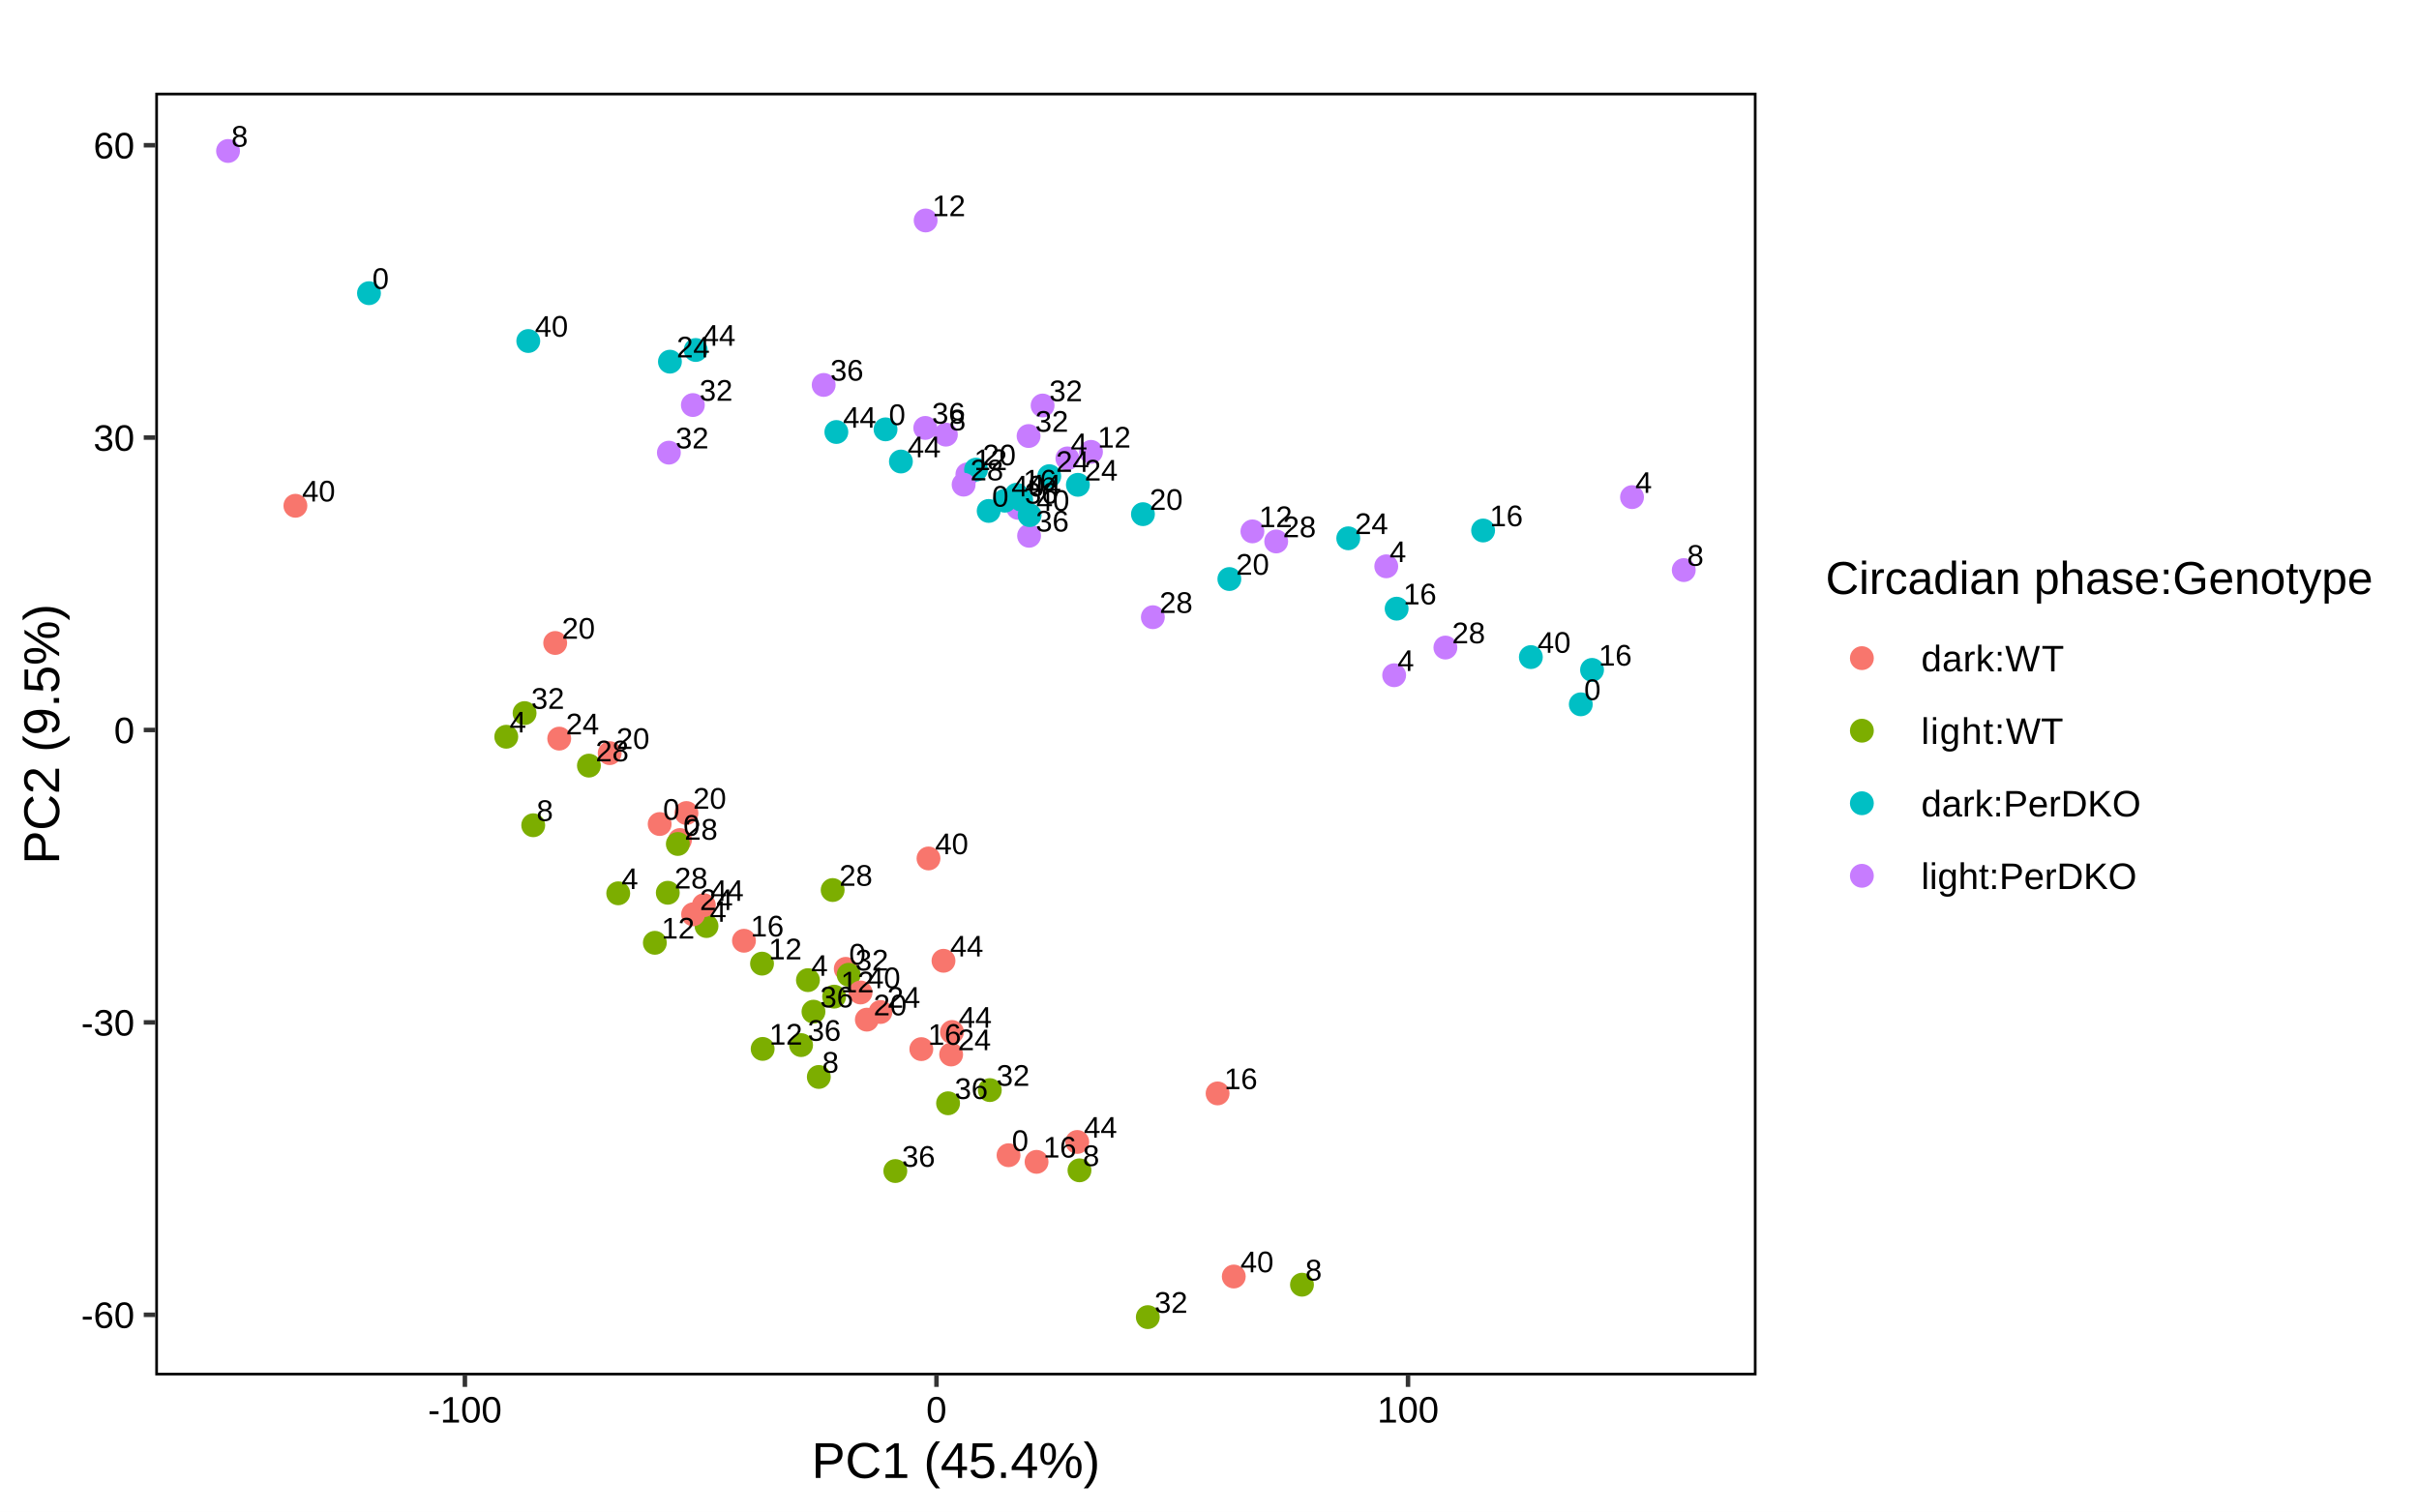
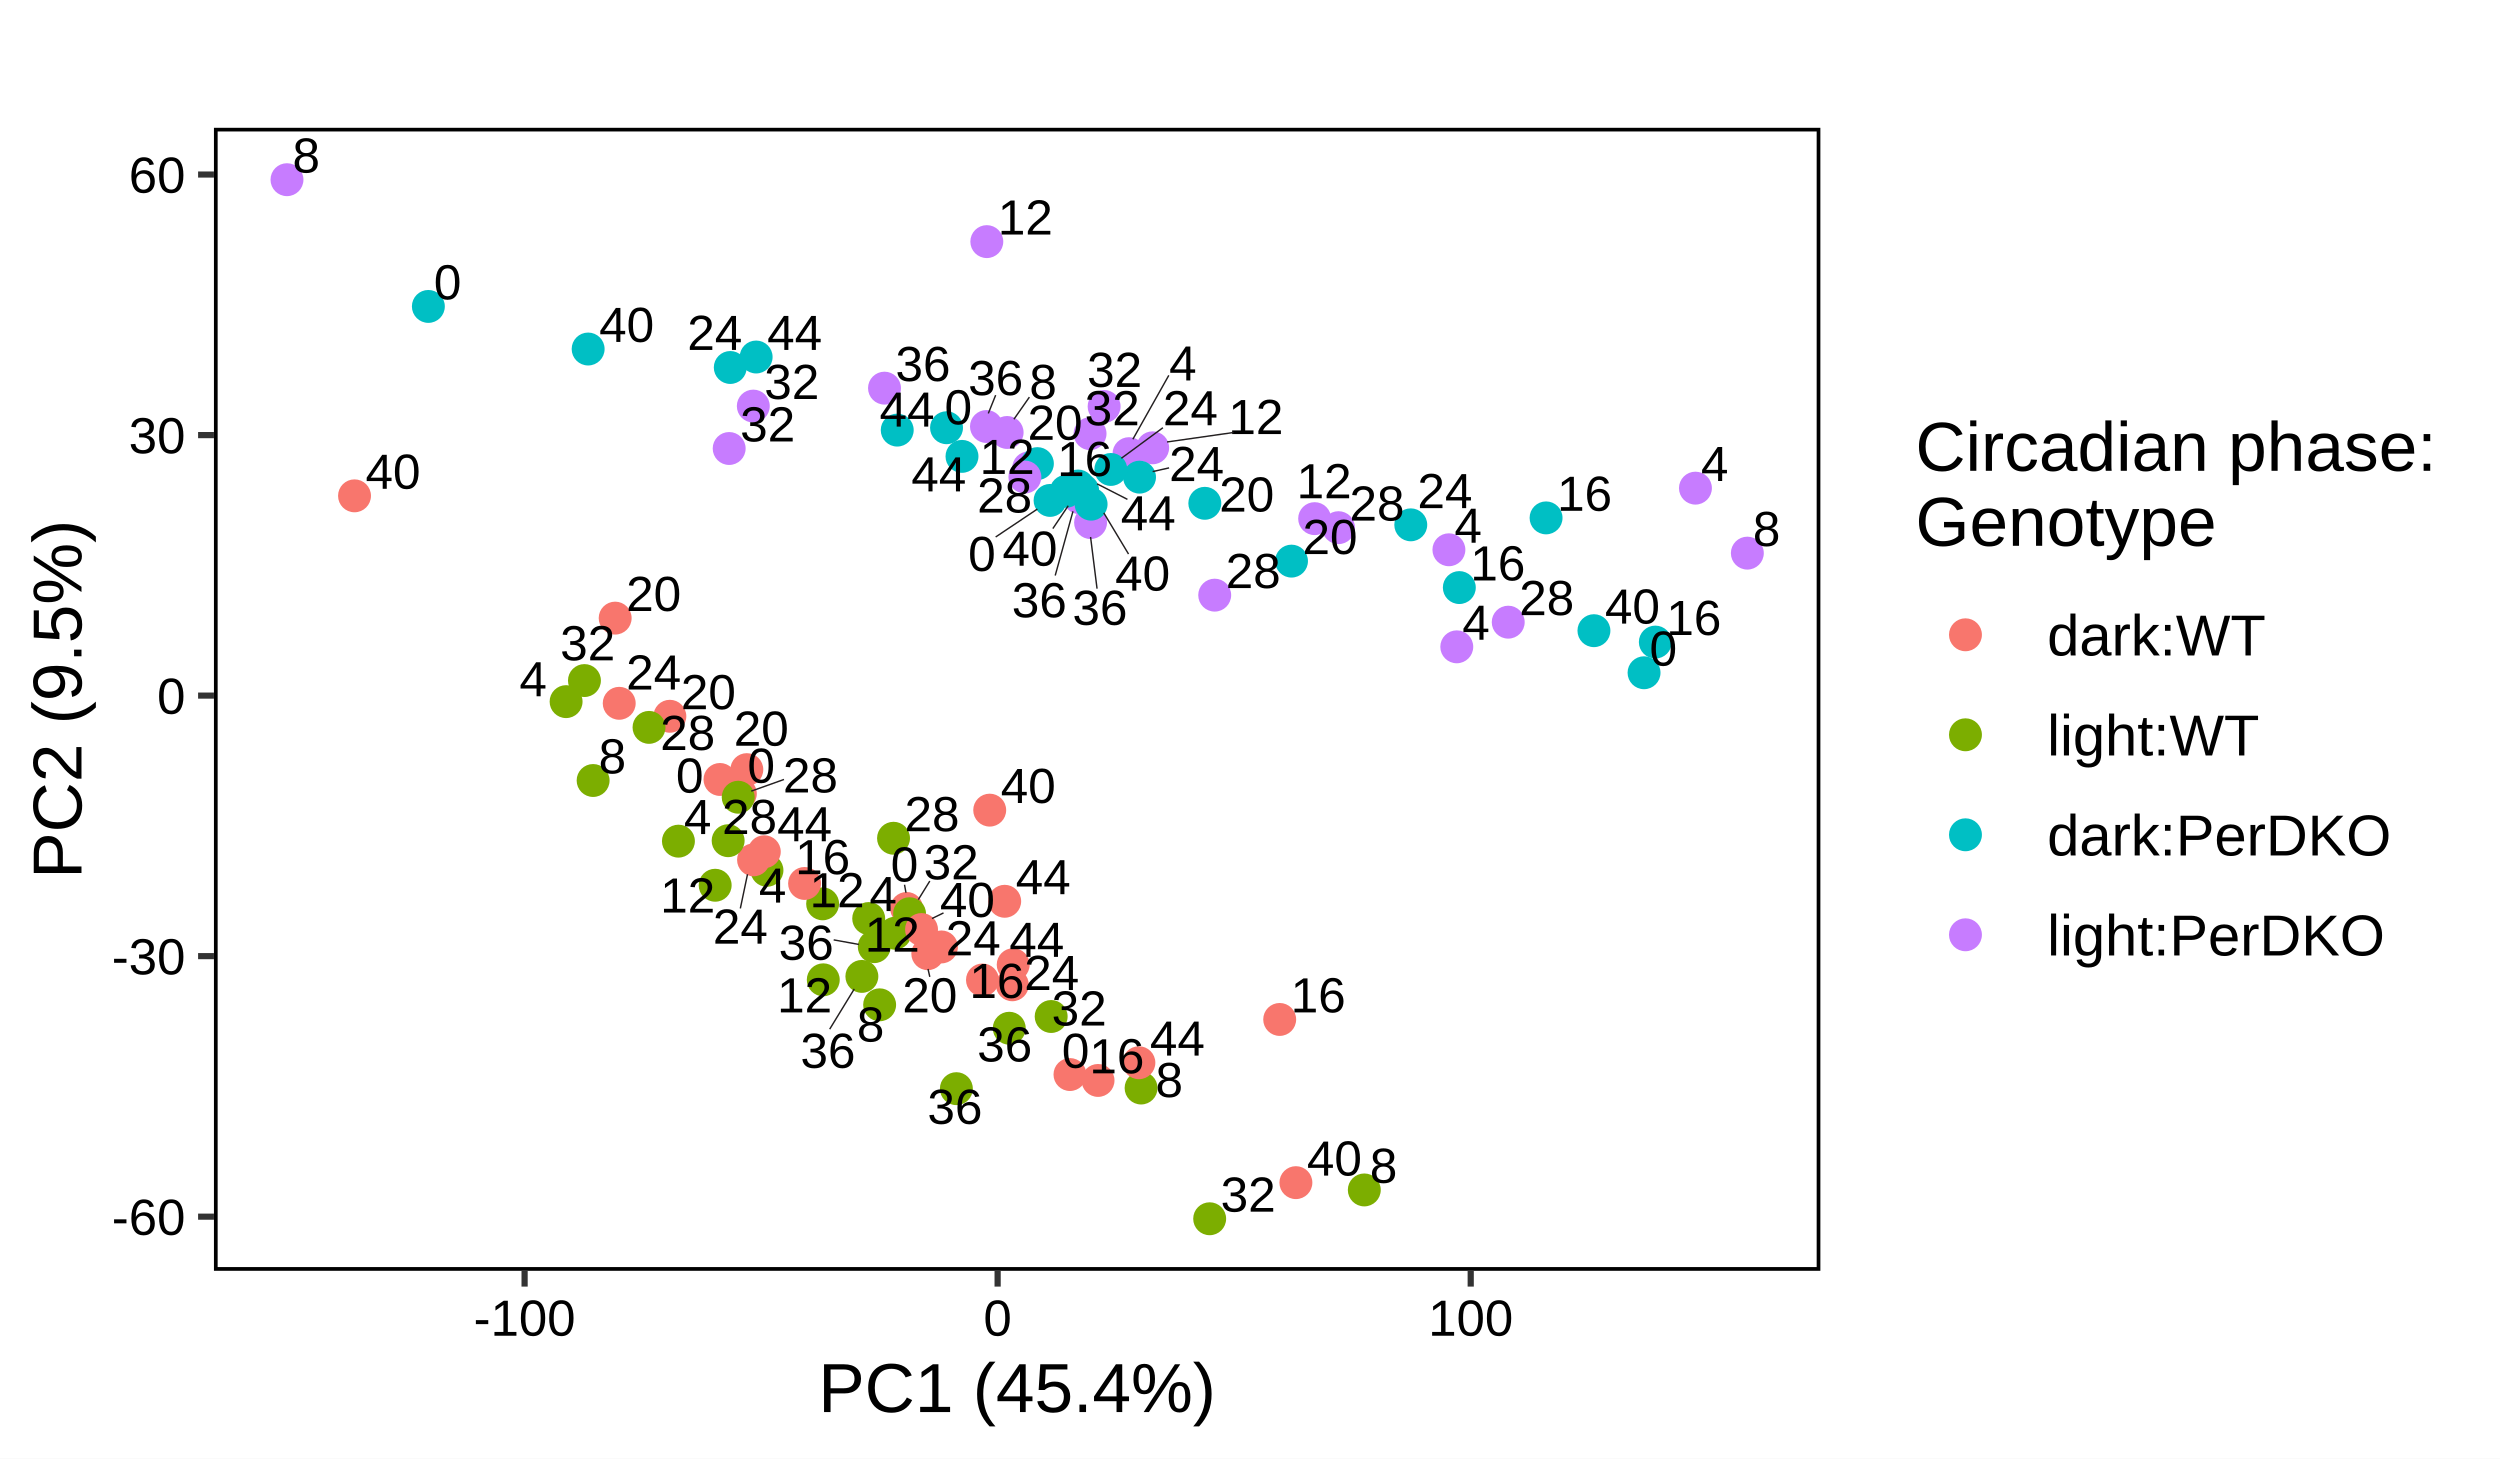
- <svg xmlns="http://www.w3.org/2000/svg" id="Layer_1" version="1.1" viewBox="0 0 576 360">
+ <svg xmlns="http://www.w3.org/2000/svg" id="Layer_1" version="1.1" viewBox="0 0 432 252">
  <defs>
    <style>
      .st0, .st1, .st2 {
        fill: none;
      }

      .st3 {
-         font-size: 11px;
-       }
- 
-       .st3, .st4, .st5, .st6 {
+         fill: #c77cff;
+         stroke: #c77cff;
+       }
+ 
+       .st3, .st4, .st1, .st2, .st5, .st6, .st7 {
+         stroke-linejoin: round;
+       }
+ 
+       .st3, .st4, .st2, .st5, .st6, .st7 {
+         stroke-linecap: round;
+       }
+ 
+       .st3, .st5, .st6, .st7 {
+         stroke-width: .71px;
+       }
+ 
+       .st8 {
+         font-size: 10px;
+       }
+ 
+       .st8, .st9, .st10, .st11 {
        font-family: ArialMT, Arial;
        isolation: isolate;
      }

-       .st7 {
-         fill: #c77cff;
-         stroke: #c77cff;
-       }
- 
-       .st7, .st8, .st1, .st2, .st9, .st10, .st11 {
-         stroke-linejoin: round;
-       }
- 
-       .st7, .st8, .st2, .st9, .st10, .st11 {
-         stroke-linecap: round;
-       }
- 
-       .st7, .st9, .st10, .st11 {
-         stroke-width: .71px;
-       }
- 
-       .st8 {
+       .st4 {
        stroke: #fff;
      }

-       .st8, .st1 {
+       .st4, .st1 {
        stroke-width: 1.07px;
      }

-       .st8, .st12 {
+       .st4, .st12 {
        fill: #fff;
      }

-       .st4 {
+       .st9 {
+         font-size: 8.54px;
+       }
+ 
+       .st13 {
+         stroke: #231f20;
+         stroke-miterlimit: 10;
+         stroke-width: .25px;
+       }
+ 
+       .st10 {
        font-size: 12px;
      }

      .st1 {
        stroke: #333;
      }

-       .st13 {
+       .st14 {
        clip-path: url(#clippath-1);
      }

-       .st14 {
+       .st15 {
        clip-path: url(#clippath-2);
      }

      .st2 {
        stroke: #000;
        stroke-width: 1.28px;
      }

-       .st9 {
+       .st5 {
        fill: #00bfc4;
        stroke: #00bfc4;
      }

-       .st5 {
+       .st11 {
        font-size: 8.8px;
      }

-       .st10 {
+       .st6 {
        fill: #7cae00;
        stroke: #7cae00;
      }

-       .st11 {
+       .st7 {
        fill: #f8766d;
        stroke: #f8766d;
      }

-       .st15 {
-         letter-spacing: .03em;
-       }
- 
      .st16 {
        clip-path: url(#clippath);
      }
- 
-       .st17 {
-         letter-spacing: .01em;
-       }
- 
-       .st6 {
-         font-size: 7.11px;
-       }
- 
-       .st18 {
-         letter-spacing: 0em;
-       }
    </style>
    <clipPath id="clippath">
-       <rect class="st0" y="0" width="576" height="360" />
+       <rect class="st0" width="432" height="252" />
    </clipPath>
    <clipPath id="clippath-1">
-       <rect class="st0" x="36.97" y="22.08" width="381.29" height="305.51" />
+       <rect class="st0" x="36.97" y="22.08" width="277.59" height="197.51" />
    </clipPath>
    <clipPath id="clippath-2">
-       <rect class="st0" y="0" width="576" height="360" />
+       <rect class="st0" width="432" height="252" />
    </clipPath>
  </defs>
-   <rect class="st12" y="0" width="576" height="360" />
+   <rect class="st12" width="432" height="252" />
  <g class="st16">
-     <rect class="st8" y="0" width="576" height="360" />
-   </g>
-   <g class="st13">
-     <g>
-       <rect class="st12" x="36.97" y="22.08" width="381.29" height="305.51" />
-       <circle class="st11" cx="157.08" cy="196.26" r="2.49" />
-       <circle class="st11" cx="201.39" cy="230.75" r="2.49" />
-       <circle class="st11" cx="161.91" cy="200.07" r="2.49" />
-       <circle class="st11" cx="240.15" cy="275.14" r="2.49" />
-       <circle class="st10" cx="120.55" cy="175.47" r="2.49" />
-       <circle class="st10" cx="147.21" cy="212.76" r="2.49" />
-       <circle class="st10" cx="168.23" cy="220.56" r="2.49" />
-       <circle class="st10" cx="192.38" cy="233.44" r="2.49" />
-       <circle class="st10" cx="126.97" cy="196.55" r="2.49" />
-       <circle class="st10" cx="194.97" cy="256.5" r="2.49" />
-       <circle class="st10" cx="310.02" cy="305.98" r="2.49" />
-       <circle class="st10" cx="257.04" cy="278.74" r="2.49" />
-       <circle class="st10" cx="198.62" cy="237.37" r="2.49" />
-       <circle class="st10" cx="181.6" cy="249.82" r="2.49" />
-       <circle class="st10" cx="181.45" cy="229.51" r="2.49" />
-       <circle class="st10" cx="155.93" cy="224.55" r="2.49" />
-       <circle class="st11" cx="219.38" cy="249.87" r="2.49" />
-       <circle class="st11" cx="246.82" cy="276.72" r="2.49" />
-       <circle class="st11" cx="289.93" cy="260.42" r="2.49" />
-       <circle class="st11" cx="177.15" cy="224.06" r="2.49" />
-       <circle class="st11" cx="206.41" cy="242.85" r="2.49" />
-       <circle class="st11" cx="132.2" cy="153.14" r="2.49" />
-       <circle class="st11" cx="163.45" cy="193.64" r="2.49" />
-       <circle class="st11" cx="145.18" cy="179.38" r="2.49" />
-       <circle class="st11" cx="133.16" cy="175.92" r="2.49" />
-       <circle class="st11" cx="165.04" cy="217.76" r="2.49" />
-       <circle class="st11" cx="226.48" cy="251.15" r="2.49" />
-       <circle class="st11" cx="209.65" cy="241.03" r="2.49" />
-       <circle class="st10" cx="198.27" cy="211.98" r="2.49" />
-       <circle class="st10" cx="161.4" cy="201.01" r="2.49" />
-       <circle class="st10" cx="159.01" cy="212.63" r="2.49" />
-       <circle class="st10" cx="140.23" cy="182.35" r="2.49" />
-       <circle class="st10" cx="202.08" cy="232.16" r="2.49" />
-       <circle class="st10" cx="124.91" cy="169.84" r="2.49" />
-       <circle class="st10" cx="273.31" cy="313.7" r="2.49" />
-       <circle class="st10" cx="235.69" cy="259.63" r="2.49" />
-       <circle class="st10" cx="193.7" cy="240.95" r="2.49" />
-       <circle class="st10" cx="225.75" cy="262.77" r="2.49" />
-       <circle class="st10" cx="190.75" cy="248.91" r="2.49" />
-       <circle class="st10" cx="213.19" cy="278.91" r="2.49" />
-       <circle class="st11" cx="293.78" cy="304.03" r="2.49" />
-       <circle class="st11" cx="70.34" cy="120.46" r="2.49" />
-       <circle class="st11" cx="204.91" cy="236.38" r="2.49" />
-       <circle class="st11" cx="221.09" cy="204.46" r="2.49" />
-       <circle class="st11" cx="226.68" cy="245.79" r="2.49" />
-       <circle class="st11" cx="167.6" cy="215.59" r="2.49" />
-       <circle class="st11" cx="224.66" cy="228.83" r="2.49" />
-       <circle class="st11" cx="256.51" cy="271.98" r="2.49" />
-       <circle class="st9" cx="235.42" cy="121.69" r="2.49" />
-       <circle class="st9" cx="87.86" cy="69.83" r="2.49" />
-       <circle class="st9" cx="210.86" cy="102.26" r="2.49" />
-       <circle class="st9" cx="376.41" cy="167.75" r="2.49" />
-       <circle class="st7" cx="331.97" cy="160.82" r="2.49" />
-       <circle class="st7" cx="330.09" cy="134.88" r="2.49" />
-       <circle class="st7" cx="388.61" cy="118.4" r="2.49" />
-       <circle class="st7" cx="254.16" cy="109.18" r="2.49" />
-       <circle class="st7" cx="225.23" cy="103.52" r="2.49" />
-       <circle class="st7" cx="54.3" cy="35.96" r="2.49" />
-       <circle class="st7" cx="400.93" cy="135.78" r="2.49" />
-       <circle class="st7" cx="220.41" cy="52.51" r="2.49" />
-       <circle class="st7" cx="230.35" cy="112.98" r="2.49" />
-       <circle class="st7" cx="298.22" cy="126.56" r="2.49" />
-       <circle class="st7" cx="259.78" cy="107.62" r="2.49" />
-       <circle class="st9" cx="353.15" cy="126.35" r="2.49" />
-       <circle class="st9" cx="242.07" cy="117.83" r="2.49" />
-       <circle class="st9" cx="332.56" cy="144.97" r="2.49" />
-       <circle class="st9" cx="379.09" cy="159.55" r="2.49" />
-       <circle class="st9" cx="272.15" cy="122.46" r="2.49" />
-       <circle class="st9" cx="232.41" cy="111.85" r="2.49" />
-       <circle class="st9" cx="292.73" cy="137.91" r="2.49" />
-       <circle class="st9" cx="321.04" cy="128.21" r="2.49" />
-       <circle class="st9" cx="159.52" cy="86.14" r="2.49" />
-       <circle class="st9" cx="256.66" cy="115.47" r="2.49" />
-       <circle class="st9" cx="249.85" cy="113.41" r="2.49" />
-       <circle class="st7" cx="229.45" cy="115.43" r="2.49" />
-       <circle class="st7" cx="274.51" cy="147" r="2.49" />
-       <circle class="st7" cx="344.17" cy="154.23" r="2.49" />
-       <circle class="st7" cx="303.88" cy="128.96" r="2.49" />
-       <circle class="st7" cx="248.26" cy="96.58" r="2.49" />
-       <circle class="st7" cx="164.98" cy="96.47" r="2.49" />
-       <circle class="st7" cx="244.92" cy="103.85" r="2.49" />
-       <circle class="st7" cx="159.27" cy="107.81" r="2.49" />
-       <circle class="st7" cx="245.04" cy="127.61" r="2.49" />
-       <circle class="st7" cx="220.32" cy="101.92" r="2.49" />
-       <circle class="st7" cx="196.13" cy="91.68" r="2.49" />
-       <circle class="st7" cx="242.43" cy="120.96" r="2.49" />
-       <circle class="st9" cx="245.17" cy="122.69" r="2.49" />
-       <circle class="st9" cx="125.79" cy="81.22" r="2.49" />
-       <circle class="st9" cx="364.52" cy="156.5" r="2.49" />
-       <circle class="st9" cx="239.25" cy="119.25" r="2.49" />
-       <circle class="st9" cx="243.16" cy="119.01" r="2.49" />
-       <circle class="st9" cx="165.66" cy="83.36" r="2.49" />
-       <circle class="st9" cx="199.15" cy="102.89" r="2.49" />
-       <circle class="st9" cx="214.52" cy="109.92" r="2.49" />
-       <text class="st6" transform="translate(157.87 195.24)">
-         <tspan x="0" y="0">0</tspan>
-       </text>
-       <text class="st6" transform="translate(202.18 229.73)">
-         <tspan x="0" y="0">0</tspan>
-       </text>
-       <text class="st6" transform="translate(162.7 199.05)">
-         <tspan x="0" y="0">0</tspan>
-       </text>
-       <text class="st6" transform="translate(240.94 274.13)">
-         <tspan x="0" y="0">0</tspan>
-       </text>
-       <text class="st6" transform="translate(121.34 174.45)">
-         <tspan x="0" y="0">4</tspan>
-       </text>
-       <text class="st6" transform="translate(148 211.74)">
-         <tspan x="0" y="0">4</tspan>
-       </text>
-       <text class="st6" transform="translate(169.02 219.54)">
-         <tspan x="0" y="0">4</tspan>
-       </text>
-       <text class="st6" transform="translate(193.17 232.42)">
-         <tspan x="0" y="0">4</tspan>
-       </text>
-       <text class="st6" transform="translate(127.76 195.53)">
-         <tspan x="0" y="0">8</tspan>
-       </text>
-       <text class="st6" transform="translate(195.77 255.49)">
-         <tspan x="0" y="0">8</tspan>
-       </text>
-       <text class="st6" transform="translate(310.81 304.97)">
-         <tspan x="0" y="0">8</tspan>
-       </text>
-       <text class="st6" transform="translate(257.83 277.72)">
-         <tspan x="0" y="0">8</tspan>
-       </text>
-       <text class="st6" transform="translate(200.2 236.35)">
-         <tspan x="0" y="0">12</tspan>
-       </text>
-       <text class="st6" transform="translate(183.18 248.8)">
-         <tspan x="0" y="0">12</tspan>
-       </text>
-       <text class="st6" transform="translate(183.03 228.49)">
-         <tspan x="0" y="0">12</tspan>
-       </text>
-       <text class="st6" transform="translate(157.51 223.53)">
-         <tspan x="0" y="0">12</tspan>
-       </text>
-       <text class="st6" transform="translate(220.96 248.85)">
-         <tspan x="0" y="0">16</tspan>
-       </text>
-       <text class="st6" transform="translate(248.4 275.7)">
-         <tspan x="0" y="0">16</tspan>
-       </text>
-       <text class="st6" transform="translate(291.51 259.4)">
-         <tspan x="0" y="0">16</tspan>
-       </text>
-       <text class="st6" transform="translate(178.74 223.04)">
-         <tspan x="0" y="0">16</tspan>
-       </text>
-       <text class="st6" transform="translate(207.99 241.83)">
-         <tspan x="0" y="0">20</tspan>
-       </text>
-       <text class="st6" transform="translate(133.78 152.12)">
-         <tspan x="0" y="0">20</tspan>
-       </text>
-       <text class="st6" transform="translate(165.03 192.62)">
-         <tspan x="0" y="0">20</tspan>
-       </text>
-       <text class="st6" transform="translate(146.76 178.37)">
-         <tspan x="0" y="0">20</tspan>
-       </text>
-       <text class="st6" transform="translate(134.74 174.9)">
-         <tspan x="0" y="0">24</tspan>
-       </text>
-       <text class="st6" transform="translate(166.62 216.74)">
-         <tspan x="0" y="0">24</tspan>
-       </text>
-       <text class="st6" transform="translate(228.06 250.13)">
-         <tspan x="0" y="0">24</tspan>
-       </text>
-       <text class="st6" transform="translate(211.23 240.01)">
-         <tspan x="0" y="0">24</tspan>
-       </text>
-       <text class="st6" transform="translate(199.85 210.97)">
-         <tspan x="0" y="0">28</tspan>
-       </text>
-       <text class="st6" transform="translate(162.98 200)">
-         <tspan x="0" y="0">28</tspan>
-       </text>
-       <text class="st6" transform="translate(160.6 211.61)">
-         <tspan x="0" y="0">28</tspan>
-       </text>
-       <text class="st6" transform="translate(141.81 181.33)">
-         <tspan x="0" y="0">28</tspan>
-       </text>
-       <text class="st6" transform="translate(203.66 231.14)">
-         <tspan x="0" y="0">32</tspan>
-       </text>
-       <text class="st6" transform="translate(126.49 168.82)">
-         <tspan x="0" y="0">32</tspan>
-       </text>
-       <text class="st6" transform="translate(274.89 312.68)">
-         <tspan x="0" y="0">32</tspan>
-       </text>
-       <text class="st6" transform="translate(237.27 258.61)">
-         <tspan x="0" y="0">32</tspan>
-       </text>
-       <text class="st6" transform="translate(195.28 239.94)">
-         <tspan x="0" y="0">36</tspan>
-       </text>
-       <text class="st6" transform="translate(227.33 261.75)">
-         <tspan x="0" y="0">36</tspan>
-       </text>
-       <text class="st6" transform="translate(192.33 247.89)">
-         <tspan x="0" y="0">36</tspan>
-       </text>
-       <text class="st6" transform="translate(214.77 277.9)">
-         <tspan x="0" y="0">36</tspan>
-       </text>
-       <text class="st6" transform="translate(295.36 303.02)">
-         <tspan x="0" y="0">40</tspan>
-       </text>
-       <text class="st6" transform="translate(71.92 119.44)">
-         <tspan x="0" y="0">40</tspan>
-       </text>
-       <text class="st6" transform="translate(206.49 235.36)">
-         <tspan x="0" y="0">40</tspan>
-       </text>
-       <text class="st6" transform="translate(222.67 203.44)">
-         <tspan x="0" y="0">40</tspan>
-       </text>
-       <text class="st6" transform="translate(228.26 244.77)">
-         <tspan x="0" y="0">44</tspan>
-       </text>
-       <text class="st6" transform="translate(169.18 214.57)">
-         <tspan x="0" y="0">44</tspan>
-       </text>
-       <text class="st6" transform="translate(226.24 227.81)">
-         <tspan x="0" y="0">44</tspan>
-       </text>
-       <text class="st6" transform="translate(258.09 270.96)">
-         <tspan x="0" y="0">44</tspan>
-       </text>
-       <text class="st6" transform="translate(236.21 120.67)">
-         <tspan x="0" y="0">0</tspan>
-       </text>
-       <text class="st6" transform="translate(88.65 68.81)">
-         <tspan x="0" y="0">0</tspan>
-       </text>
-       <text class="st6" transform="translate(211.65 101.24)">
-         <tspan x="0" y="0">0</tspan>
-       </text>
-       <text class="st6" transform="translate(377.2 166.73)">
-         <tspan x="0" y="0">0</tspan>
-       </text>
-       <text class="st6" transform="translate(332.76 159.8)">
-         <tspan x="0" y="0">4</tspan>
-       </text>
-       <text class="st6" transform="translate(330.88 133.87)">
-         <tspan x="0" y="0">4</tspan>
-       </text>
-       <text class="st6" transform="translate(389.4 117.38)">
-         <tspan x="0" y="0">4</tspan>
-       </text>
-       <text class="st6" transform="translate(254.95 108.16)">
-         <tspan x="0" y="0">4</tspan>
-       </text>
-       <text class="st6" transform="translate(226.02 102.5)">
-         <tspan x="0" y="0">8</tspan>
-       </text>
-       <text class="st6" transform="translate(55.09 34.94)">
-         <tspan x="0" y="0">8</tspan>
-       </text>
-       <text class="st6" transform="translate(401.72 134.76)">
-         <tspan x="0" y="0">8</tspan>
-       </text>
-       <text class="st6" transform="translate(221.99 51.49)">
-         <tspan x="0" y="0">12</tspan>
-       </text>
-       <text class="st6" transform="translate(231.93 111.96)">
-         <tspan x="0" y="0">12</tspan>
-       </text>
-       <text class="st6" transform="translate(299.81 125.54)">
-         <tspan x="0" y="0">12</tspan>
-       </text>
-       <text class="st6" transform="translate(261.36 106.6)">
-         <tspan x="0" y="0">12</tspan>
-       </text>
-       <text class="st6" transform="translate(354.73 125.33)">
-         <tspan x="0" y="0">16</tspan>
-       </text>
-       <text class="st6" transform="translate(243.65 116.82)">
-         <tspan x="0" y="0">16</tspan>
-       </text>
-       <text class="st6" transform="translate(334.15 143.95)">
-         <tspan x="0" y="0">16</tspan>
-       </text>
-       <text class="st6" transform="translate(380.67 158.53)">
-         <tspan x="0" y="0">16</tspan>
-       </text>
-       <text class="st6" transform="translate(273.73 121.44)">
-         <tspan x="0" y="0">20</tspan>
-       </text>
-       <text class="st6" transform="translate(233.99 110.83)">
-         <tspan x="0" y="0">20</tspan>
-       </text>
-       <text class="st6" transform="translate(294.31 136.89)">
-         <tspan x="0" y="0">20</tspan>
-       </text>
-       <text class="st6" transform="translate(322.62 127.19)">
-         <tspan x="0" y="0">24</tspan>
-       </text>
-       <text class="st6" transform="translate(161.11 85.13)">
-         <tspan x="0" y="0">24</tspan>
-       </text>
-       <text class="st6" transform="translate(258.24 114.45)">
-         <tspan x="0" y="0">24</tspan>
-       </text>
-       <text class="st6" transform="translate(251.43 112.39)">
-         <tspan x="0" y="0">24</tspan>
-       </text>
-       <text class="st6" transform="translate(231.03 114.41)">
-         <tspan x="0" y="0">28</tspan>
-       </text>
-       <text class="st6" transform="translate(276.09 145.98)">
-         <tspan x="0" y="0">28</tspan>
-       </text>
-       <text class="st6" transform="translate(345.75 153.21)">
-         <tspan x="0" y="0">28</tspan>
-       </text>
-       <text class="st6" transform="translate(305.46 127.95)">
-         <tspan x="0" y="0">28</tspan>
-       </text>
-       <text class="st6" transform="translate(249.84 95.56)">
-         <tspan x="0" y="0">32</tspan>
-       </text>
-       <text class="st6" transform="translate(166.56 95.45)">
-         <tspan x="0" y="0">32</tspan>
-       </text>
-       <text class="st6" transform="translate(246.5 102.83)">
-         <tspan x="0" y="0">32</tspan>
-       </text>
-       <text class="st6" transform="translate(160.85 106.8)">
-         <tspan x="0" y="0">32</tspan>
-       </text>
-       <text class="st6" transform="translate(246.62 126.6)">
-         <tspan x="0" y="0">36</tspan>
-       </text>
-       <text class="st6" transform="translate(221.91 100.9)">
-         <tspan x="0" y="0">36</tspan>
-       </text>
-       <text class="st6" transform="translate(197.71 90.66)">
-         <tspan x="0" y="0">36</tspan>
-       </text>
-       <text class="st6" transform="translate(244.01 119.95)">
-         <tspan x="0" y="0">36</tspan>
-       </text>
-       <text class="st6" transform="translate(246.75 121.67)">
-         <tspan x="0" y="0">40</tspan>
-       </text>
-       <text class="st6" transform="translate(127.37 80.2)">
-         <tspan x="0" y="0">40</tspan>
-       </text>
-       <text class="st6" transform="translate(366.1 155.48)">
-         <tspan x="0" y="0">40</tspan>
-       </text>
-       <text class="st6" transform="translate(240.83 118.23)">
-         <tspan x="0" y="0">40</tspan>
-       </text>
-       <text class="st6" transform="translate(244.74 117.99)">
-         <tspan x="0" y="0">44</tspan>
-       </text>
-       <text class="st6" transform="translate(167.24 82.34)">
-         <tspan x="0" y="0">44</tspan>
-       </text>
-       <text class="st6" transform="translate(200.73 101.87)">
-         <tspan x="0" y="0">44</tspan>
-       </text>
-       <text class="st6" transform="translate(216.1 108.9)">
-         <tspan x="0" y="0">44</tspan>
-       </text>
-       <rect class="st2" x="36.97" y="22.08" width="381.29" height="305.51" />
-     </g>
+     <rect class="st4" width="432" height="252" />
  </g>
  <g class="st14">
    <g>
-       <text class="st5" transform="translate(19.32 316.29)">
+       <rect class="st12" x="36.97" y="22.08" width="277.59" height="197.51" />
+       <circle class="st7" cx="124.41" cy="134.69" r="2.49" />
+       <circle class="st7" cx="156.67" cy="156.98" r="2.49" />
+       <circle class="st7" cx="127.93" cy="137.15" r="2.49" />
+       <circle class="st7" cx="184.89" cy="185.68" r="2.49" />
+       <circle class="st6" cx="97.82" cy="121.24" r="2.49" />
+       <circle class="st6" cx="117.23" cy="145.35" r="2.49" />
+       <circle class="st6" cx="132.53" cy="150.39" r="2.49" />
+       <circle class="st6" cx="150.11" cy="158.72" r="2.49" />
+       <circle class="st6" cx="102.49" cy="134.87" r="2.49" />
+       <circle class="st6" cx="152" cy="173.63" r="2.49" />
+       <circle class="st6" cx="235.75" cy="205.62" r="2.49" />
+       <circle class="st6" cx="197.18" cy="188.01" r="2.49" />
+       <circle class="st6" cx="154.66" cy="161.26" r="2.49" />
+       <circle class="st6" cx="142.26" cy="169.31" r="2.49" />
+       <circle class="st6" cx="142.15" cy="156.18" r="2.49" />
+       <circle class="st6" cx="123.58" cy="152.97" r="2.49" />
+       <circle class="st7" cx="169.77" cy="169.34" r="2.49" />
+       <circle class="st7" cx="189.74" cy="186.7" r="2.49" />
+       <circle class="st7" cx="221.13" cy="176.16" r="2.49" />
+       <circle class="st7" cx="139.03" cy="152.66" r="2.49" />
+       <circle class="st7" cx="160.32" cy="164.8" r="2.49" />
+       <circle class="st7" cx="106.3" cy="106.81" r="2.49" />
+       <circle class="st7" cx="129.05" cy="132.99" r="2.49" />
+       <circle class="st7" cx="115.75" cy="123.77" r="2.49" />
+       <circle class="st7" cx="107" cy="121.53" r="2.49" />
+       <circle class="st7" cx="130.21" cy="148.58" r="2.49" />
+       <circle class="st7" cx="174.93" cy="170.17" r="2.49" />
+       <circle class="st7" cx="162.68" cy="163.63" r="2.49" />
+       <circle class="st6" cx="154.4" cy="144.85" r="2.49" />
+       <circle class="st6" cx="127.56" cy="137.76" r="2.49" />
+       <circle class="st6" cx="125.82" cy="145.27" r="2.49" />
+       <circle class="st6" cx="112.15" cy="125.69" r="2.49" />
+       <circle class="st6" cx="157.17" cy="157.89" r="2.49" />
+       <circle class="st6" cx="100.99" cy="117.6" r="2.49" />
+       <circle class="st6" cx="209.03" cy="210.6" r="2.49" />
+       <circle class="st6" cx="181.64" cy="175.65" r="2.49" />
+       <circle class="st6" cx="151.07" cy="163.58" r="2.49" />
+       <circle class="st6" cx="174.4" cy="177.68" r="2.49" />
+       <circle class="st6" cx="148.93" cy="168.72" r="2.49" />
+       <circle class="st6" cx="165.26" cy="188.12" r="2.49" />
+       <circle class="st7" cx="223.93" cy="204.36" r="2.49" />
+       <circle class="st7" cx="61.26" cy="85.68" r="2.49" />
+       <circle class="st7" cx="159.24" cy="160.62" r="2.49" />
+       <circle class="st7" cx="171.02" cy="139.99" r="2.49" />
+       <circle class="st7" cx="175.08" cy="166.7" r="2.49" />
+       <circle class="st7" cx="132.07" cy="147.18" r="2.49" />
+       <circle class="st7" cx="173.61" cy="155.74" r="2.49" />
+       <circle class="st7" cx="196.8" cy="183.64" r="2.49" />
+       <circle class="st5" cx="181.45" cy="86.47" r="2.49" />
+       <circle class="st5" cx="74.02" cy="52.95" r="2.49" />
+       <circle class="st5" cx="163.56" cy="73.91" r="2.49" />
+       <circle class="st5" cx="284.09" cy="116.25" r="2.49" />
+       <circle class="st3" cx="251.73" cy="111.77" r="2.49" />
+       <circle class="st3" cx="250.37" cy="95" r="2.49" />
+       <circle class="st3" cx="292.97" cy="84.35" r="2.49" />
+       <circle class="st3" cx="195.09" cy="78.39" r="2.49" />
+       <circle class="st3" cx="174.03" cy="74.73" r="2.49" />
+       <circle class="st3" cx="49.59" cy="31.05" r="2.49" />
+       <circle class="st3" cx="301.94" cy="95.58" r="2.49" />
+       <circle class="st3" cx="170.52" cy="41.75" r="2.49" />
+       <circle class="st3" cx="177.76" cy="80.85" r="2.49" />
+       <circle class="st3" cx="227.17" cy="89.62" r="2.49" />
+       <circle class="st3" cx="199.18" cy="77.38" r="2.49" />
+       <circle class="st5" cx="267.16" cy="89.49" r="2.49" />
+       <circle class="st5" cx="186.29" cy="83.98" r="2.49" />
+       <circle class="st5" cx="252.17" cy="101.53" r="2.49" />
+       <circle class="st5" cx="286.04" cy="110.95" r="2.49" />
+       <circle class="st5" cx="208.19" cy="86.97" r="2.49" />
+       <circle class="st5" cx="179.26" cy="80.11" r="2.49" />
+       <circle class="st5" cx="223.17" cy="96.96" r="2.49" />
+       <circle class="st5" cx="243.78" cy="90.69" r="2.49" />
+       <circle class="st5" cx="126.19" cy="63.5" r="2.49" />
+       <circle class="st5" cx="196.91" cy="82.45" r="2.49" />
+       <circle class="st5" cx="191.95" cy="81.12" r="2.49" />
+       <circle class="st3" cx="177.1" cy="82.43" r="2.49" />
+       <circle class="st3" cx="209.9" cy="102.84" r="2.49" />
+       <circle class="st3" cx="260.62" cy="107.51" r="2.49" />
+       <circle class="st3" cx="231.29" cy="91.18" r="2.49" />
+       <circle class="st3" cx="190.79" cy="70.24" r="2.49" />
+       <circle class="st3" cx="130.17" cy="70.17" r="2.49" />
+       <circle class="st3" cx="188.36" cy="74.94" r="2.49" />
+       <circle class="st3" cx="126" cy="77.5" r="2.49" />
+       <circle class="st3" cx="188.45" cy="90.3" r="2.49" />
+       <circle class="st3" cx="170.46" cy="73.7" r="2.49" />
+       <circle class="st3" cx="152.84" cy="67.07" r="2.49" />
+       <circle class="st3" cx="186.55" cy="86.01" r="2.49" />
+       <circle class="st5" cx="188.54" cy="87.12" r="2.49" />
+       <circle class="st5" cx="101.63" cy="60.31" r="2.49" />
+       <circle class="st5" cx="275.43" cy="108.98" r="2.49" />
+       <circle class="st5" cx="184.23" cy="84.9" r="2.49" />
+       <circle class="st5" cx="187.08" cy="84.74" r="2.49" />
+       <circle class="st5" cx="130.66" cy="61.69" r="2.49" />
+       <circle class="st5" cx="155.04" cy="74.32" r="2.49" />
+       <circle class="st5" cx="166.23" cy="78.86" r="2.49" />
+       <text class="st9" transform="translate(116.81 136.97)">
+         <tspan x="0" y="0">0</tspan>
+       </text>
+       <text class="st9" transform="translate(153.92 152.33)">
+         <tspan x="0" y="0">0</tspan>
+       </text>
+       <text class="st9" transform="translate(129.16 135.27)">
+         <tspan x="0" y="0">0</tspan>
+       </text>
+       <text class="st9" transform="translate(183.49 184.53)">
+         <tspan x="0" y="0">0</tspan>
+       </text>
+       <text class="st9" transform="translate(89.75 120.31)">
+         <tspan x="0" y="0">4</tspan>
+       </text>
+       <text class="st9" transform="translate(118.18 144.13)">
+         <tspan x="0" y="0">4</tspan>
+       </text>
+       <text class="st9" transform="translate(131.13 155.97)">
+         <tspan x="0" y="0">4</tspan>
+       </text>
+       <text class="st9" transform="translate(150.23 157.43)">
+         <tspan x="0" y="0">4</tspan>
+       </text>
+       <text class="st9" transform="translate(103.44 133.65)">
+         <tspan x="0" y="0">8</tspan>
+       </text>
+       <text class="st9" transform="translate(148.06 179.99)">
+         <tspan x="0" y="0">8</tspan>
+       </text>
+       <text class="st9" transform="translate(236.7 204.4)">
+         <tspan x="0" y="0">8</tspan>
+       </text>
+       <text class="st9" transform="translate(199.67 189.58)">
+         <tspan x="0" y="0">8</tspan>
+       </text>
+       <text class="st9" transform="translate(149.43 164.45)">
+         <tspan x="0" y="0">12</tspan>
+       </text>
+       <text class="st9" transform="translate(134.28 174.94)">
+         <tspan x="0" y="0">12</tspan>
+       </text>
+       <text class="st9" transform="translate(139.89 156.77)">
+         <tspan x="0" y="0">12</tspan>
+       </text>
+       <text class="st9" transform="translate(114.08 157.68)">
+         <tspan x="0" y="0">12</tspan>
+       </text>
+       <text class="st9" transform="translate(167.51 172.45)">
+         <tspan x="0" y="0">16</tspan>
+       </text>
+       <text class="st9" transform="translate(188.24 185.47)">
+         <tspan x="0" y="0">16</tspan>
+       </text>
+       <text class="st9" transform="translate(223.03 174.94)">
+         <tspan x="0" y="0">16</tspan>
+       </text>
+       <text class="st9" transform="translate(137.4 151.06)">
+         <tspan x="0" y="0">16</tspan>
+       </text>
+       <text class="st9" transform="translate(155.92 174.94)">
+         <tspan x="0" y="0">20</tspan>
+       </text>
+       <text class="st9" transform="translate(108.2 105.58)">
+         <tspan x="0" y="0">20</tspan>
+       </text>
+       <text class="st9" transform="translate(126.79 128.86)">
+         <tspan x="0" y="0">20</tspan>
+       </text>
+       <text class="st9" transform="translate(117.65 122.55)">
+         <tspan x="0" y="0">20</tspan>
+       </text>
+       <text class="st9" transform="translate(108.2 119.15)">
+         <tspan x="0" y="0">24</tspan>
+       </text>
+       <text class="st9" transform="translate(123.18 163.07)">
+         <tspan x="0" y="0">24</tspan>
+       </text>
+       <text class="st9" transform="translate(176.98 171.07)">
+         <tspan x="0" y="0">24</tspan>
+       </text>
+       <text class="st9" transform="translate(163.42 165.08)">
+         <tspan x="0" y="0">24</tspan>
+       </text>
+       <text class="st9" transform="translate(156.3 143.63)">
+         <tspan x="0" y="0">28</tspan>
+       </text>
+       <text class="st9" transform="translate(135.29 136.94)">
+         <tspan x="0" y="0">28</tspan>
+       </text>
+       <text class="st9" transform="translate(124.77 144.12)">
+         <tspan x="0" y="0">28</tspan>
+       </text>
+       <text class="st9" transform="translate(114.08 129.6)">
+         <tspan x="0" y="0">28</tspan>
+       </text>
+       <text class="st9" transform="translate(159.61 151.95)">
+         <tspan x="0" y="0">32</tspan>
+       </text>
+       <text class="st9" transform="translate(96.8 114.1)">
+         <tspan x="0" y="0">32</tspan>
+       </text>
+       <text class="st9" transform="translate(210.93 209.38)">
+         <tspan x="0" y="0">32</tspan>
+       </text>
+       <text class="st9" transform="translate(181.73 177.21)">
+         <tspan x="0" y="0">32</tspan>
+       </text>
+       <text class="st9" transform="translate(134.56 165.86)">
+         <tspan x="0" y="0">36</tspan>
+       </text>
+       <text class="st9" transform="translate(168.86 183.43)">
+         <tspan x="0" y="0">36</tspan>
+       </text>
+       <text class="st9" transform="translate(138.32 184.53)">
+         <tspan x="0" y="0">36</tspan>
+       </text>
+       <text class="st9" transform="translate(160.26 194.21)">
+         <tspan x="0" y="0">36</tspan>
+       </text>
+       <text class="st9" transform="translate(225.83 203.14)">
+         <tspan x="0" y="0">40</tspan>
+       </text>
+       <text class="st9" transform="translate(63.16 84.46)">
+         <tspan x="0" y="0">40</tspan>
+       </text>
+       <text class="st9" transform="translate(162.41 158.46)">
+         <tspan x="0" y="0">40</tspan>
+       </text>
+       <text class="st9" transform="translate(172.92 138.76)">
+         <tspan x="0" y="0">40</tspan>
+       </text>
+       <text class="st9" transform="translate(174.4 165.35)">
+         <tspan x="0" y="0">44</tspan>
+       </text>
+       <text class="st9" transform="translate(134.28 145.37)">
+         <tspan x="0" y="0">44</tspan>
+       </text>
+       <text class="st9" transform="translate(175.51 154.52)">
+         <tspan x="0" y="0">44</tspan>
+       </text>
+       <text class="st9" transform="translate(198.7 182.41)">
+         <tspan x="0" y="0">44</tspan>
+       </text>
+       <text class="st9" transform="translate(167.3 98.67)">
+         <tspan x="0" y="0">0</tspan>
+       </text>
+       <text class="st9" transform="translate(74.97 51.73)">
+         <tspan x="0" y="0">0</tspan>
+       </text>
+       <text class="st9" transform="translate(163.22 73.33)">
+         <tspan x="0" y="0">0</tspan>
+       </text>
+       <text class="st9" transform="translate(285.04 115.03)">
+         <tspan x="0" y="0">0</tspan>
+       </text>
+       <text class="st9" transform="translate(252.68 110.55)">
+         <tspan x="0" y="0">4</tspan>
+       </text>
+       <text class="st9" transform="translate(251.32 93.78)">
+         <tspan x="0" y="0">4</tspan>
+       </text>
+       <text class="st9" transform="translate(293.92 83.12)">
+         <tspan x="0" y="0">4</tspan>
+       </text>
+       <text class="st9" transform="translate(202.02 65.75)">
+         <tspan x="0" y="0">4</tspan>
+       </text>
+       <text class="st9" transform="translate(177.87 68.95)">
+         <tspan x="0" y="0">8</tspan>
+       </text>
+       <text class="st9" transform="translate(50.54 29.83)">
+         <tspan x="0" y="0">8</tspan>
+       </text>
+       <text class="st9" transform="translate(302.89 94.36)">
+         <tspan x="0" y="0">8</tspan>
+       </text>
+       <text class="st9" transform="translate(172.42 40.53)">
+         <tspan x="0" y="0">12</tspan>
+       </text>
+       <text class="st9" transform="translate(169.28 81.89)">
+         <tspan x="0" y="0">12</tspan>
+       </text>
+       <text class="st9" transform="translate(224.05 86.1)">
+         <tspan x="0" y="0">12</tspan>
+       </text>
+       <text class="st9" transform="translate(212.26 75.01)">
+         <tspan x="0" y="0">12</tspan>
+       </text>
+       <text class="st9" transform="translate(269.06 88.27)">
+         <tspan x="0" y="0">16</tspan>
+       </text>
+       <text class="st9" transform="translate(182.67 82.27)">
+         <tspan x="0" y="0">16</tspan>
+       </text>
+       <text class="st9" transform="translate(254.07 100.3)">
+         <tspan x="0" y="0">16</tspan>
+       </text>
+       <text class="st9" transform="translate(287.94 109.73)">
+         <tspan x="0" y="0">16</tspan>
+       </text>
+       <text class="st9" transform="translate(210.68 88.4)">
+         <tspan x="0" y="0">20</tspan>
+       </text>
+       <text class="st9" transform="translate(177.56 76)">
+         <tspan x="0" y="0">20</tspan>
+       </text>
+       <text class="st9" transform="translate(225.07 95.74)">
+         <tspan x="0" y="0">20</tspan>
+       </text>
+       <text class="st9" transform="translate(244.93 87.81)">
+         <tspan x="0" y="0">24</tspan>
+       </text>
+       <text class="st9" transform="translate(118.76 60.47)">
+         <tspan x="0" y="0">24</tspan>
+       </text>
+       <text class="st9" transform="translate(202.02 83.13)">
+         <tspan x="0" y="0">24</tspan>
+       </text>
+       <text class="st9" transform="translate(200.95 73.49)">
+         <tspan x="0" y="0">24</tspan>
+       </text>
+       <text class="st9" transform="translate(168.85 88.57)">
+         <tspan x="0" y="0">28</tspan>
+       </text>
+       <text class="st9" transform="translate(211.8 101.62)">
+         <tspan x="0" y="0">28</tspan>
+       </text>
+       <text class="st9" transform="translate(262.52 106.29)">
+         <tspan x="0" y="0">28</tspan>
+       </text>
+       <text class="st9" transform="translate(233.19 89.96)">
+         <tspan x="0" y="0">28</tspan>
+       </text>
+       <text class="st9" transform="translate(187.85 66.86)">
+         <tspan x="0" y="0">32</tspan>
+       </text>
+       <text class="st9" transform="translate(132.07 68.95)">
+         <tspan x="0" y="0">32</tspan>
+       </text>
+       <text class="st9" transform="translate(187.44 73.49)">
+         <tspan x="0" y="0">32</tspan>
+       </text>
+       <text class="st9" transform="translate(127.9 76.28)">
+         <tspan x="0" y="0">32</tspan>
+       </text>
+       <text class="st9" transform="translate(185.32 107.98)">
+         <tspan x="0" y="0">36</tspan>
+       </text>
+       <text class="st9" transform="translate(167.3 68.28)">
+         <tspan x="0" y="0">36</tspan>
+       </text>
+       <text class="st9" transform="translate(154.74 65.85)">
+         <tspan x="0" y="0">36</tspan>
+       </text>
+       <text class="st9" transform="translate(174.84 106.67)">
+         <tspan x="0" y="0">36</tspan>
+       </text>
+       <text class="st9" transform="translate(192.69 102.06)">
+         <tspan x="0" y="0">40</tspan>
+       </text>
+       <text class="st9" transform="translate(103.53 59.09)">
+         <tspan x="0" y="0">40</tspan>
+       </text>
+       <text class="st9" transform="translate(277.33 107.76)">
+         <tspan x="0" y="0">40</tspan>
+       </text>
+       <text class="st9" transform="translate(173.22 97.76)">
+         <tspan x="0" y="0">40</tspan>
+       </text>
+       <text class="st9" transform="translate(193.66 91.64)">
+         <tspan x="0" y="0">44</tspan>
+       </text>
+       <text class="st9" transform="translate(132.56 60.47)">
+         <tspan x="0" y="0">44</tspan>
+       </text>
+       <text class="st9" transform="translate(151.98 73.72)">
+         <tspan x="0" y="0">44</tspan>
+       </text>
+       <text class="st9" transform="translate(157.47 84.91)">
+         <tspan x="0" y="0">44</tspan>
+       </text>
+       <rect class="st2" x="36.97" y="22.08" width="277.59" height="197.51" />
+       <line class="st13" x1="188.45" y1="92.79" x2="189.57" y2="101.72" />
+       <line class="st13" x1="190.73" y1="88.62" x2="195.01" y2="95.74" />
+       <line class="st13" x1="179.26" y1="87.96" x2="172.05" y2="92.79" />
+       <line class="st13" x1="185.41" y1="88.35" x2="182.34" y2="99.45" />
+       <line class="st13" x1="184.59" y1="87.39" x2="181.93" y2="91.34" />
+       <line class="st13" x1="189.57" y1="83.61" x2="194.82" y2="86.29" />
+       <line class="st13" x1="200.95" y1="73.91" x2="193.77" y2="79.19" />
+       <line class="st13" x1="201.97" y1="64.86" x2="195.76" y2="75.9" />
+       <line class="st13" x1="213.18" y1="74.73" x2="201.67" y2="76.37" />
+       <line class="st13" x1="172.05" y1="68.28" x2="170.78" y2="71.44" />
+       <line class="st13" x1="177.88" y1="68.62" x2="175.2" y2="72.45" />
+       <line class="st13" x1="202.02" y1="80.85" x2="199.18" y2="81.49" />
+       <line class="st13" x1="135.47" y1="134.69" x2="129.81" y2="136.71" />
+       <line class="st13" x1="127.93" y1="156.98" x2="129.17" y2="151.07" />
+       <line class="st13" x1="143.37" y1="177.84" x2="147.62" y2="170.89" />
+       <line class="st13" x1="144.06" y1="162.41" x2="148.41" y2="163.2" />
+       <line class="st13" x1="160.67" y1="168.8" x2="160.36" y2="167.44" />
+       <line class="st13" x1="156.55" y1="154.26" x2="156.3" y2="152.88" />
+       <line class="st13" x1="158.68" y1="155.46" x2="160.67" y2="152.24" />
+       <line class="st13" x1="161.05" y1="158.72" x2="163.04" y2="157.75" />
+     </g>
+   </g>
+   <g class="st15">
+     <g>
+       <text class="st11" transform="translate(19.32 213.39)">
        <tspan x="0" y="0">-60</tspan>
      </text>
-       <text class="st5" transform="translate(19.32 246.65)">
+       <text class="st11" transform="translate(19.32 168.37)">
        <tspan x="0" y="0">-30</tspan>
      </text>
-       <text class="st5" transform="translate(27.15 177.01)">
-         <tspan x="0" y="0">0</tspan>
-       </text>
-       <text class="st5" transform="translate(22.25 107.37)">
+       <text class="st11" transform="translate(27.15 123.35)">
+         <tspan x="0" y="0">0</tspan>
+       </text>
+       <text class="st11" transform="translate(22.25 78.33)">
        <tspan x="0" y="0">30</tspan>
      </text>
-       <text class="st5" transform="translate(22.25 37.74)">
+       <text class="st11" transform="translate(22.25 33.31)">
        <tspan x="0" y="0">60</tspan>
      </text>
-       <line class="st1" x1="34.23" y1="313.14" x2="36.97" y2="313.14" />
-       <line class="st1" x1="34.23" y1="243.5" x2="36.97" y2="243.5" />
-       <line class="st1" x1="34.23" y1="173.86" x2="36.97" y2="173.86" />
-       <line class="st1" x1="34.23" y1="104.22" x2="36.97" y2="104.22" />
-       <line class="st1" x1="34.23" y1="34.59" x2="36.97" y2="34.59" />
-       <line class="st1" x1="110.7" y1="330.32" x2="110.7" y2="327.58" />
-       <line class="st1" x1="222.99" y1="330.32" x2="222.99" y2="327.58" />
-       <line class="st1" x1="335.27" y1="330.32" x2="335.27" y2="327.58" />
-       <text class="st5" transform="translate(101.89 338.81)">
+       <line class="st1" x1="34.23" y1="210.24" x2="36.97" y2="210.24" />
+       <line class="st1" x1="34.23" y1="165.22" x2="36.97" y2="165.22" />
+       <line class="st1" x1="34.23" y1="120.2" x2="36.97" y2="120.2" />
+       <line class="st1" x1="34.23" y1="75.18" x2="36.97" y2="75.18" />
+       <line class="st1" x1="34.23" y1="30.16" x2="36.97" y2="30.16" />
+       <line class="st1" x1="90.65" y1="222.32" x2="90.65" y2="219.58" />
+       <line class="st1" x1="172.39" y1="222.32" x2="172.39" y2="219.58" />
+       <line class="st1" x1="254.14" y1="222.32" x2="254.14" y2="219.58" />
+       <text class="st11" transform="translate(81.84 230.81)">
        <tspan x="0" y="0">-100</tspan>
      </text>
-       <text class="st5" transform="translate(220.54 338.81)">
-         <tspan x="0" y="0">0</tspan>
-       </text>
-       <text class="st5" transform="translate(327.93 338.81)">
+       <text class="st11" transform="translate(169.94 230.81)">
+         <tspan x="0" y="0">0</tspan>
+       </text>
+       <text class="st11" transform="translate(246.8 230.81)">
        <tspan x="0" y="0">100</tspan>
      </text>
-       <text class="st4" transform="translate(193.26 352)">
+       <text class="st10" transform="translate(141.41 244)">
        <tspan x="0" y="0">PC1 (45.4%)</tspan>
      </text>
-       <text class="st4" transform="translate(14.08 205.84) rotate(-90)">
+       <text class="st10" transform="translate(14.08 151.84) rotate(-90)">
        <tspan x="0" y="0">PC2 (9.5%)</tspan>
      </text>
-       <rect class="st12" x="429.22" y="126.95" width="141.3" height="95.75" />
-       <text class="st3" transform="translate(434.7 141.47)">
-         <tspan x="0" y="0">Circadian</tspan>
-         <tspan class="st18" x="46.46" y="0"> </tspan>
-         <tspan x="49.61" y="0">phase:Genotype</tspan>
-       </text>
-       <circle class="st11" cx="443.34" cy="156.75" r="2.49" />
-       <circle class="st10" cx="443.34" cy="174.03" r="2.49" />
-       <circle class="st9" cx="443.34" cy="191.31" r="2.49" />
-       <circle class="st7" cx="443.34" cy="208.59" r="2.49" />
-       <text class="st5" transform="translate(457.46 159.9)">
-         <tspan class="st17" x="0" y="0">dark:W</tspan>
-         <tspan x="28.66" y="0">T</tspan>
-       </text>
-       <text class="st5" transform="translate(457.46 177.18)">
-         <tspan class="st15" x="0" y="0">light:W</tspan>
-         <tspan x="28.48" y="0">T</tspan>
-       </text>
-       <text class="st5" transform="translate(457.46 194.46)">
+       <rect class="st12" x="325.51" y="66.01" width="101.01" height="109.64" />
+       <text class="st10" transform="translate(330.99 81.35)">
+         <tspan x="0" y="0">Circadian phase:</tspan>
+       </text>
+       <text class="st10" transform="translate(330.99 94.31)">
+         <tspan x="0" y="0">Genotype</tspan>
+       </text>
+       <circle class="st7" cx="339.63" cy="109.69" r="2.49" />
+       <circle class="st6" cx="339.63" cy="126.97" r="2.49" />
+       <circle class="st5" cx="339.63" cy="144.25" r="2.49" />
+       <circle class="st3" cx="339.63" cy="161.53" r="2.49" />
+       <text class="st8" transform="translate(353.75 113.27)">
+         <tspan x="0" y="0">dark:WT</tspan>
+       </text>
+       <text class="st8" transform="translate(353.75 130.55)">
+         <tspan x="0" y="0">light:WT</tspan>
+       </text>
+       <text class="st8" transform="translate(353.75 147.83)">
        <tspan x="0" y="0">dark:PerDKO</tspan>
      </text>
-       <text class="st5" transform="translate(457.46 211.74)">
+       <text class="st8" transform="translate(353.75 165.11)">
        <tspan x="0" y="0">light:PerDKO</tspan>
      </text>
    </g>
  </g>
</svg>
